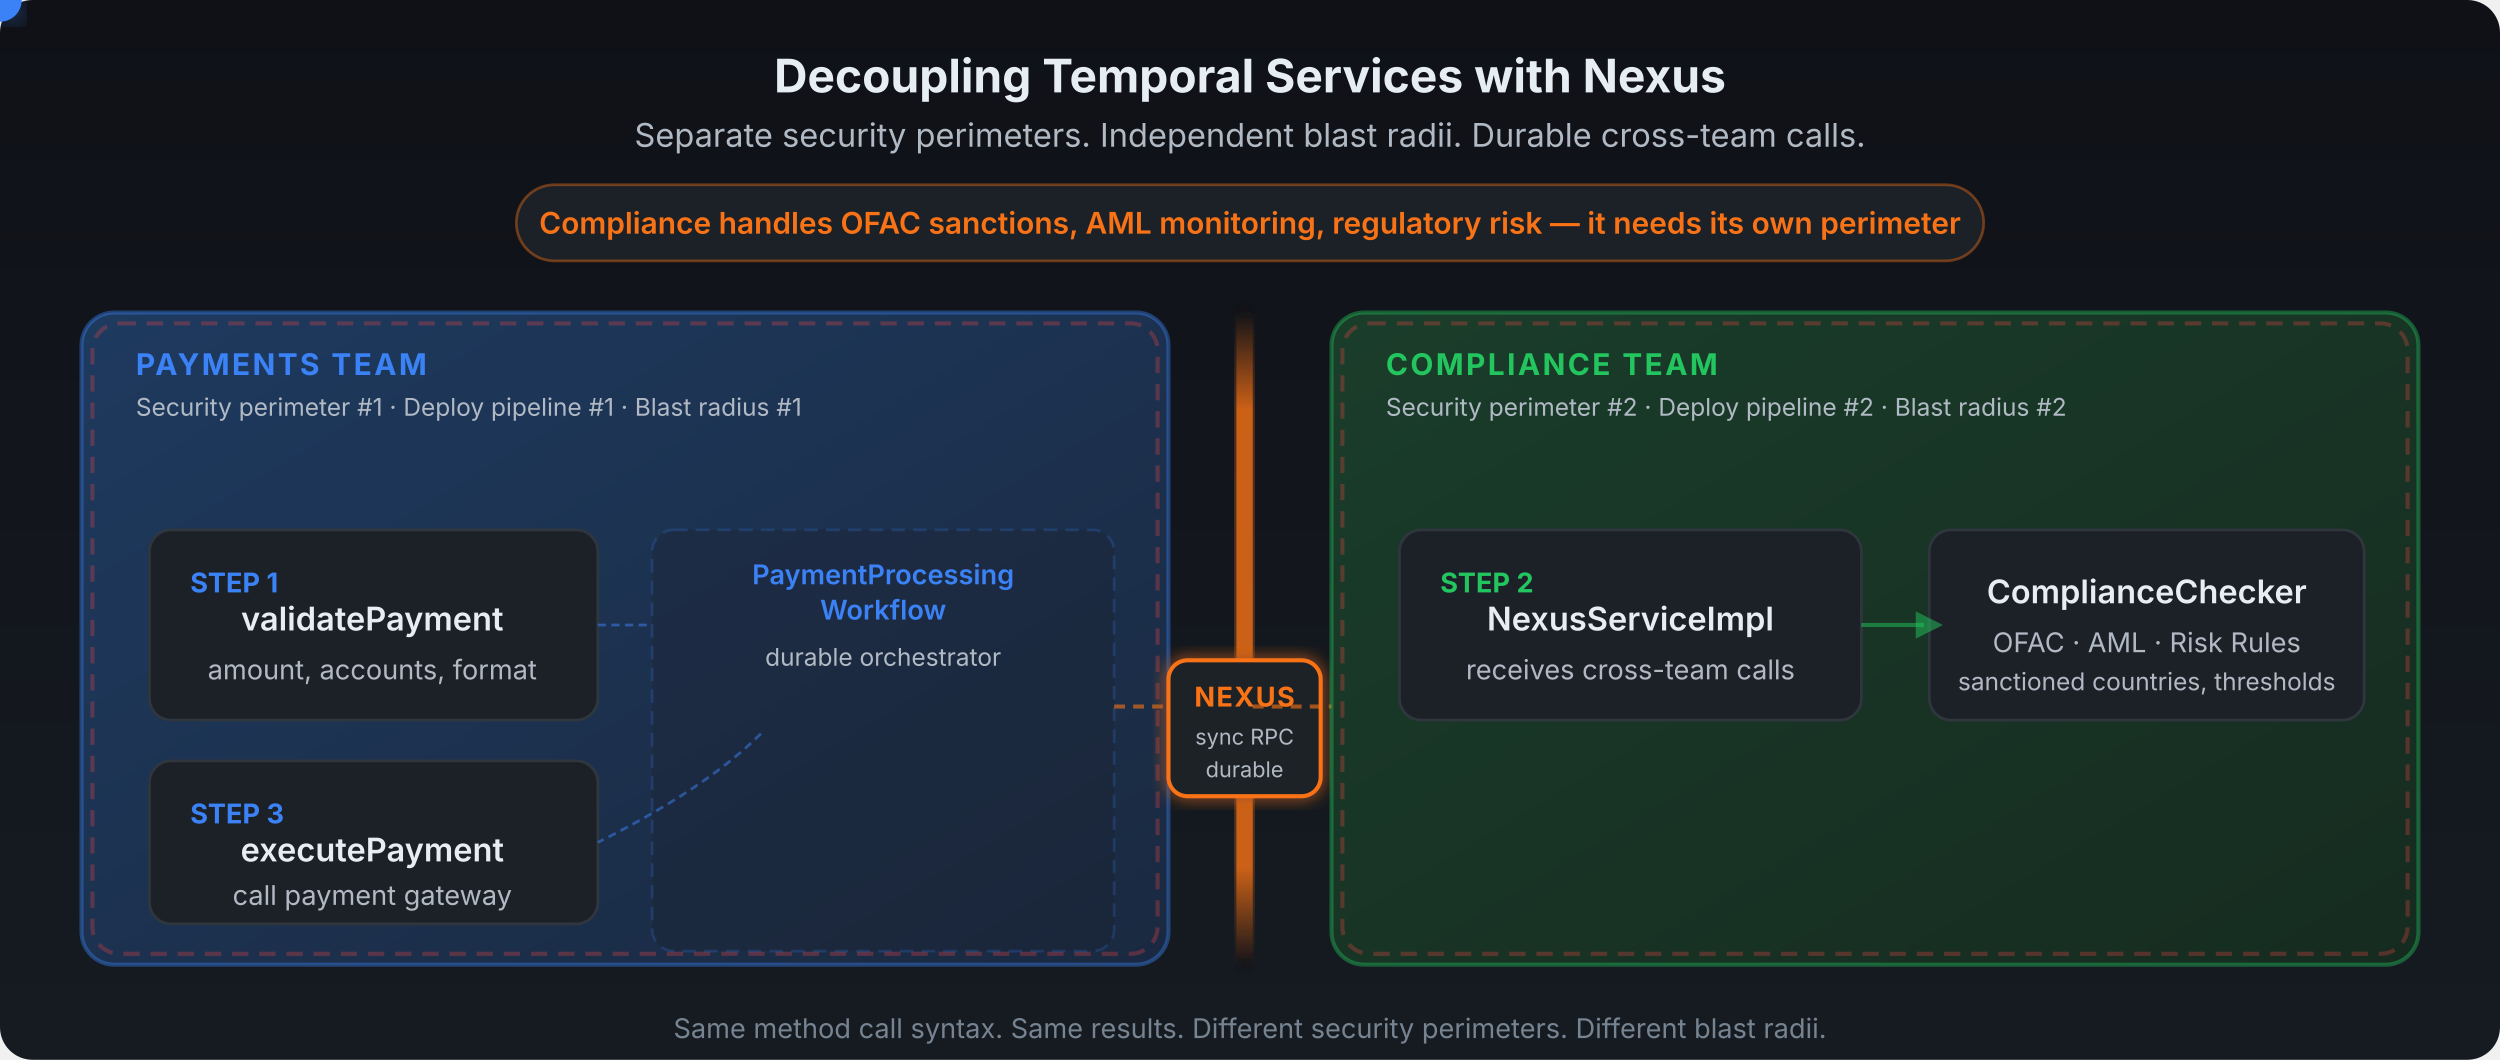
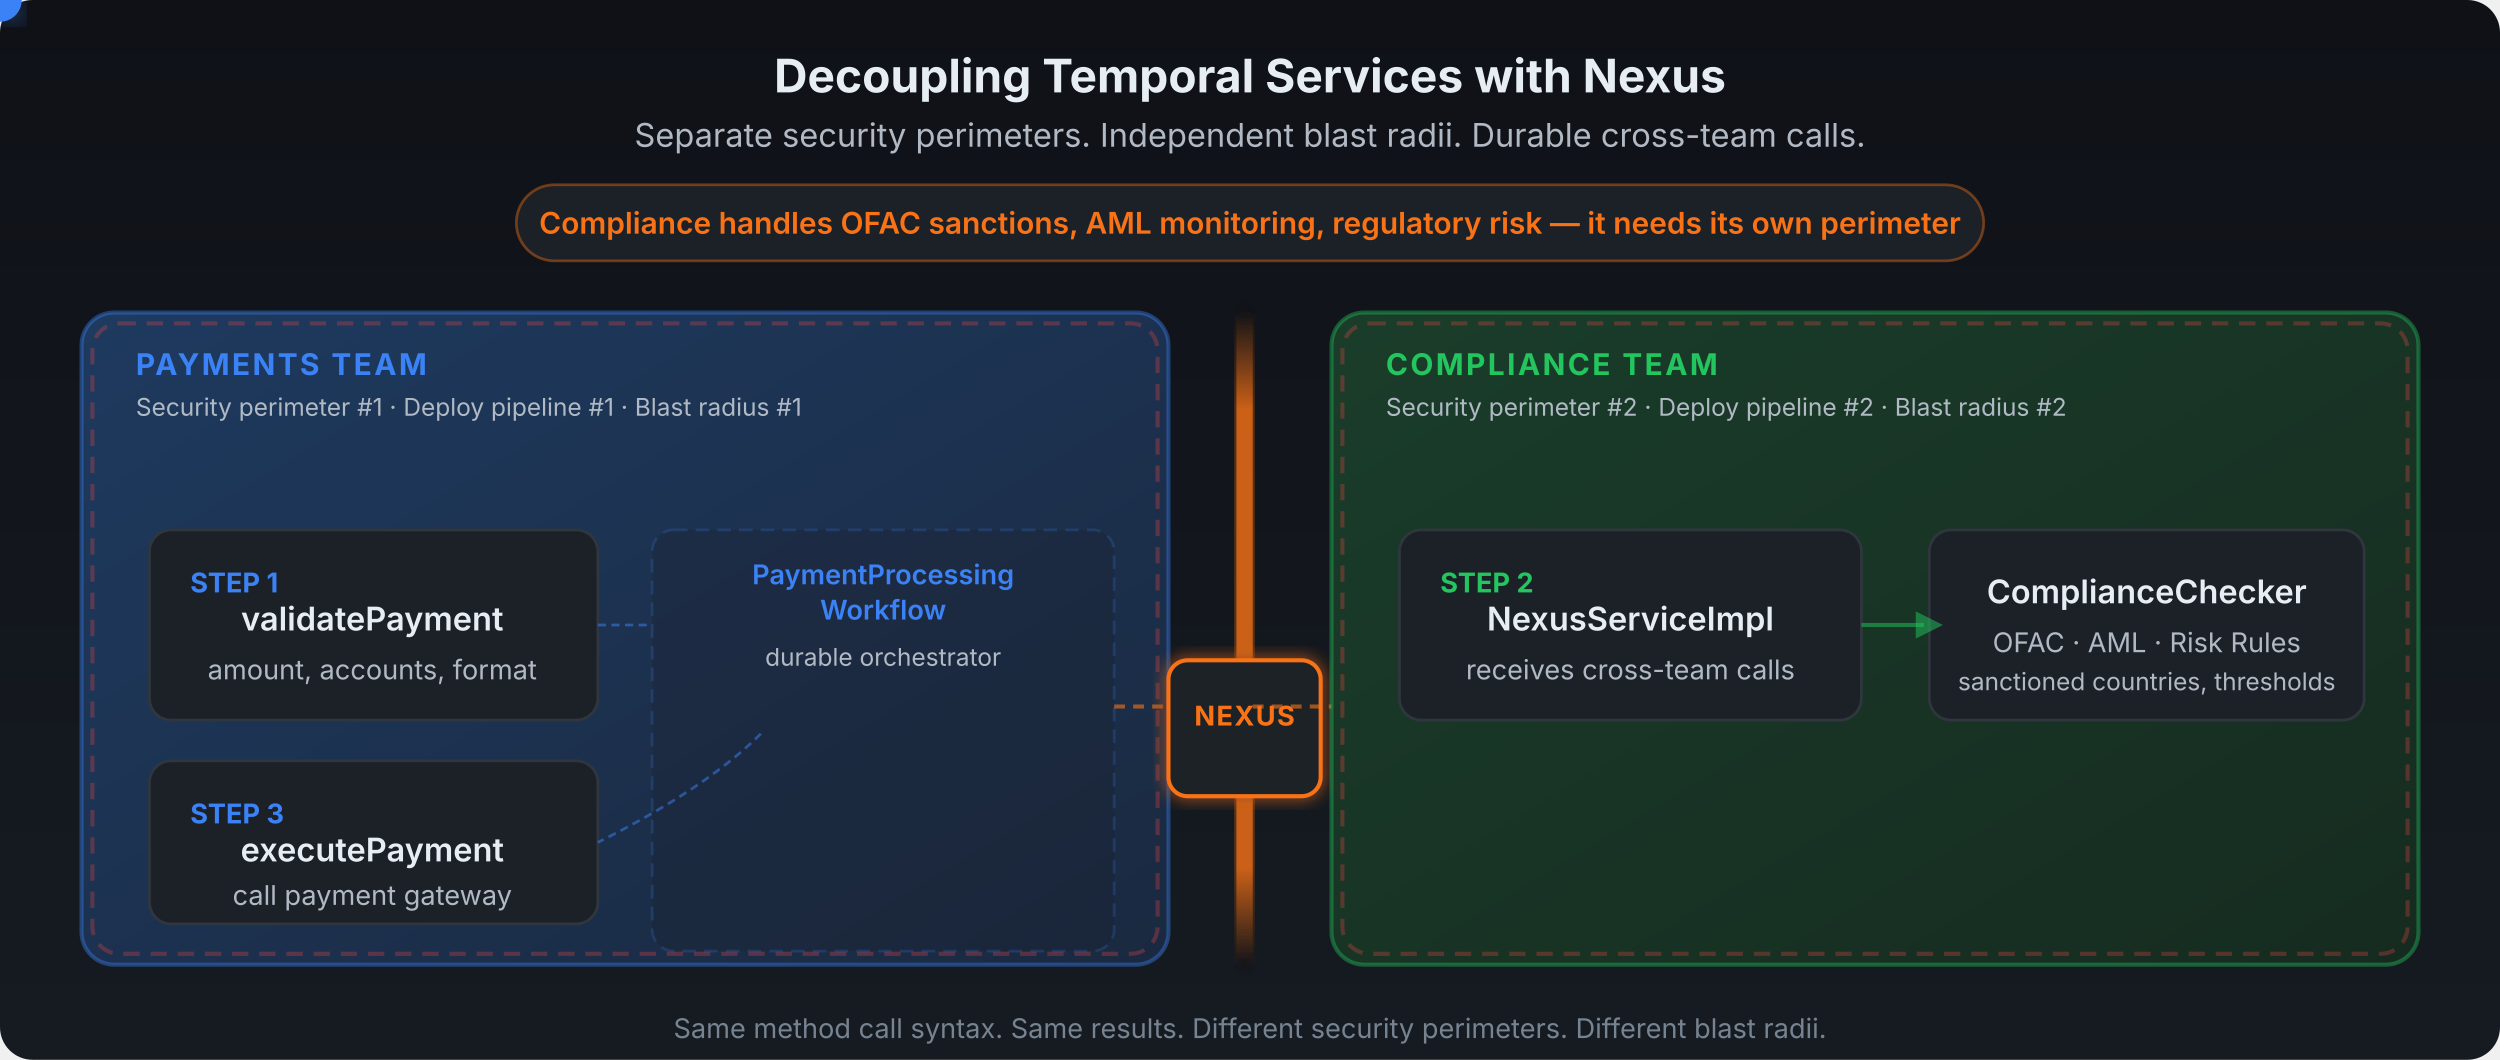
<svg xmlns="http://www.w3.org/2000/svg" xmlns:xlink="http://www.w3.org/1999/xlink" viewBox="0 0 920 390" font-family="-apple-system, BlinkMacSystemFont, Segoe UI, sans-serif">
  <defs>
    <linearGradient id="bgGrad" x1="0" y1="0" x2="0" y2="1">
      <stop offset="0%" stop-color="#0f1117" />
      <stop offset="100%" stop-color="#161b22" />
    </linearGradient>
    <linearGradient id="payGrad" x1="0" y1="0" x2="1" y2="1">
      <stop offset="0%" stop-color="#1e3a5f" />
      <stop offset="100%" stop-color="#1a2940" />
    </linearGradient>
    <linearGradient id="compGrad" x1="0" y1="0" x2="1" y2="1">
      <stop offset="0%" stop-color="#1a3d2a" />
      <stop offset="100%" stop-color="#162b20" />
    </linearGradient>
    <linearGradient id="nexusGrad" x1="0" y1="0" x2="0" y2="1">
      <stop offset="0%" stop-color="#0f1117" />
      <stop offset="15%" stop-color="#f97316" />
      <stop offset="85%" stop-color="#f97316" />
      <stop offset="100%" stop-color="#0f1117" />
    </linearGradient>
    <filter id="glow">
      <feGaussianBlur stdDeviation="3" result="b" />
      <feMerge>
        <feMergeNode in="b" />
        <feMergeNode in="SourceGraphic" />
      </feMerge>
    </filter>
    <filter id="glowBig">
      <feGaussianBlur stdDeviation="5" result="b" />
      <feMerge>
        <feMergeNode in="b" />
        <feMergeNode in="SourceGraphic" />
      </feMerge>
    </filter>
    <path id="fullPath" d="M 137,230 L 325,230 L 458,260 L 600,230 L 790,230 L 600,230 L 458,260 L 325,270 L 200,310 L 137,310" fill="none" stroke="none" />
  </defs>
  <rect width="920" height="390" fill="url(#bgGrad)" rx="12" />
  <text x="460" y="34" text-anchor="middle" fill="#e6edf3" font-size="17" font-weight="700">Decoupling Temporal Services with Nexus</text>
  <text x="460" y="54" text-anchor="middle" fill="#b1bac4" font-size="12">Separate security perimeters. Independent blast radii. Durable cross-team calls.</text>
  <rect x="190" y="68" width="540" height="28" rx="14" fill="#1c2128" stroke="#f97316" stroke-opacity="0.4" />
  <text x="460" y="86" text-anchor="middle" fill="#f97316" font-size="11" font-weight="600">Compliance handles OFAC sanctions, AML monitoring, regulatory risk — it needs its own perimeter</text>
  <rect x="30" y="115" width="400" height="240" rx="12" fill="url(#payGrad)" stroke="#3b82f6" stroke-opacity="0.4" stroke-width="1.5" />
  <text x="50" y="138" fill="#3b82f6" font-size="11" font-weight="700" letter-spacing="0.08em">PAYMENTS TEAM</text>
  <text x="50" y="153" fill="#b1bac4" font-size="9">Security perimeter #1 · Deploy pipeline #1 · Blast radius #1</text>
  <rect x="34" y="119" width="392" height="232" rx="10" fill="none" stroke="#ef4444" stroke-width="1.5" stroke-dasharray="6 4" opacity="0.3" />
  <rect x="55" y="195" width="165" height="70" rx="8" fill="#1c2128" stroke="#30363d" />
  <text x="70" y="218" fill="#3b82f6" font-size="10" font-weight="700">STEP 1</text>
  <text x="137" y="232" text-anchor="middle" fill="#e6edf3" font-size="12" font-weight="600">validatePayment</text>
  <text x="137" y="250" text-anchor="middle" fill="#b1bac4" font-size="10">amount, accounts, format</text>
  <rect x="55" y="280" width="165" height="60" rx="8" fill="#1c2128" stroke="#30363d" />
  <text x="70" y="303" fill="#3b82f6" font-size="10" font-weight="700">STEP 3</text>
  <text x="137" y="317" text-anchor="middle" fill="#e6edf3" font-size="12" font-weight="600">executePayment</text>
  <text x="137" y="333" text-anchor="middle" fill="#b1bac4" font-size="10">call payment gateway</text>
  <rect x="240" y="195" width="170" height="155" rx="8" fill="#1c2128" fill-opacity="0.3" stroke="#3b82f6" stroke-opacity="0.2" stroke-dasharray="5 3" />
  <text x="325" y="215" text-anchor="middle" fill="#3b82f6" font-size="10" font-weight="600">PaymentProcessing</text>
  <text x="325" y="228" text-anchor="middle" fill="#3b82f6" font-size="10" font-weight="600">Workflow</text>
  <text x="325" y="245" text-anchor="middle" fill="#b1bac4" font-size="9">durable orchestrator</text>
  <line x1="220" y1="230" x2="238" y2="230" stroke="#3b82f6" stroke-width="1" stroke-dasharray="3 2" opacity="0.5" />
  <path d="M 280,270 Q 260,290 220,310" fill="none" stroke="#3b82f6" stroke-width="1" stroke-dasharray="3 2" opacity="0.5" />
  <line x1="410" y1="260" x2="448" y2="260" stroke="#f97316" stroke-width="1.5" stroke-dasharray="4 3" opacity="0.6" />
  <polygon points="445,255 455,260 445,265" fill="#f97316" opacity="0.6" />
  <rect x="455" y="115" width="6" height="240" rx="3" fill="url(#nexusGrad)" filter="url(#glow)" opacity="0.8" />
  <rect x="430" y="243" width="56" height="50" rx="7" fill="#1c2128" stroke="#f97316" stroke-width="1.5" filter="url(#glow)" />
-   <text x="458" y="260" text-anchor="middle" fill="#f97316" font-size="10" font-weight="700" letter-spacing="0.05em">NEXUS</text>
-   <text x="458" y="274" text-anchor="middle" fill="#b1bac4" font-size="8">sync RPC</text>
-   <text x="458" y="286" text-anchor="middle" fill="#b1bac4" font-size="8">durable</text>
+   <text x="458" y="267" text-anchor="middle" fill="#f97316" font-size="10" font-weight="700" letter-spacing="0.05em">NEXUS</text>
  <line x1="461" y1="260" x2="498" y2="260" stroke="#f97316" stroke-width="1.5" stroke-dasharray="4 3" opacity="0.6" />
  <polygon points="495,255 505,260 495,265" fill="#f97316" opacity="0.6" />
  <rect x="490" y="115" width="400" height="240" rx="12" fill="url(#compGrad)" stroke="#22c55e" stroke-opacity="0.4" stroke-width="1.5" />
  <text x="510" y="138" fill="#22c55e" font-size="11" font-weight="700" letter-spacing="0.08em">COMPLIANCE TEAM</text>
  <text x="510" y="153" fill="#b1bac4" font-size="9">Security perimeter #2 · Deploy pipeline #2 · Blast radius #2</text>
  <rect x="494" y="119" width="392" height="232" rx="10" fill="none" stroke="#ef4444" stroke-width="1.5" stroke-dasharray="6 4" opacity="0.3" />
  <rect x="515" y="195" width="170" height="70" rx="8" fill="#1c2128" stroke="#30363d" />
  <text x="530" y="218" fill="#22c55e" font-size="10" font-weight="700">STEP 2</text>
  <text x="600" y="232" text-anchor="middle" fill="#e6edf3" font-size="12" font-weight="600">NexusServiceImpl</text>
  <text x="600" y="250" text-anchor="middle" fill="#b1bac4" font-size="10">receives cross-team calls</text>
  <rect x="710" y="195" width="160" height="70" rx="8" fill="#1c2128" stroke="#30363d" />
  <text x="790" y="222" text-anchor="middle" fill="#e6edf3" font-size="12" font-weight="600">ComplianceChecker</text>
  <text x="790" y="240" text-anchor="middle" fill="#b1bac4" font-size="10">OFAC · AML · Risk Rules</text>
  <text x="790" y="254" text-anchor="middle" fill="#b1bac4" font-size="9">sanctioned countries, thresholds</text>
  <line x1="685" y1="230" x2="708" y2="230" stroke="#22c55e" stroke-width="1.5" opacity="0.5" />
  <polygon points="705,225 715,230 705,235" fill="#22c55e" opacity="0.5" />
  <g filter="url(#glowBig)">
    <circle r="8" fill="#3b82f6">
      <animateMotion dur="7s" repeatCount="indefinite" keyPoints="0;0.2;0.28;0.42;0.5;0.58;0.72;0.85;1" keyTimes="0;0.15;0.22;0.38;0.5;0.58;0.72;0.88;1" calcMode="linear">
        <mpath xlink:href="#fullPath" />
      </animateMotion>
      <animate attributeName="fill" values="#3b82f6;#3b82f6;#f97316;#22c55e;#22c55e;#22c55e;#f97316;#3b82f6;#3b82f6" keyTimes="0;0.15;0.22;0.38;0.5;0.58;0.72;0.88;1" dur="7s" repeatCount="indefinite" />
      <animate attributeName="r" values="8;8;12;8;8;8;12;8;8" keyTimes="0;0.15;0.22;0.38;0.5;0.58;0.72;0.88;1" dur="7s" repeatCount="indefinite" />
    </circle>
  </g>
  <text font-size="7" font-weight="700" fill="#fff" text-anchor="middle" dy="-14">
    <animateMotion dur="7s" repeatCount="indefinite" keyPoints="0;0.2;0.28;0.42;0.5;0.58;0.72;0.85;1" keyTimes="0;0.15;0.22;0.38;0.5;0.58;0.72;0.88;1" calcMode="linear">
      <mpath xlink:href="#fullPath" />
    </animateMotion>
    $12,000
  </text>
  <circle cx="458" cy="260" r="4" fill="#f97316" opacity="0">
    <animate attributeName="r" values="4;18;4;4;18;4" keyTimes="0;0.11;0.22;0.5;0.61;1" dur="7s" repeatCount="indefinite" />
    <animate attributeName="opacity" values="0;0.4;0;0;0.4;0" keyTimes="0;0.11;0.22;0.5;0.61;1" dur="7s" repeatCount="indefinite" />
  </circle>
  <text x="460" y="382" text-anchor="middle" fill="#768390" font-size="10">Same method call syntax. Same results. Different security perimeters. Different blast radii.</text>
</svg>
